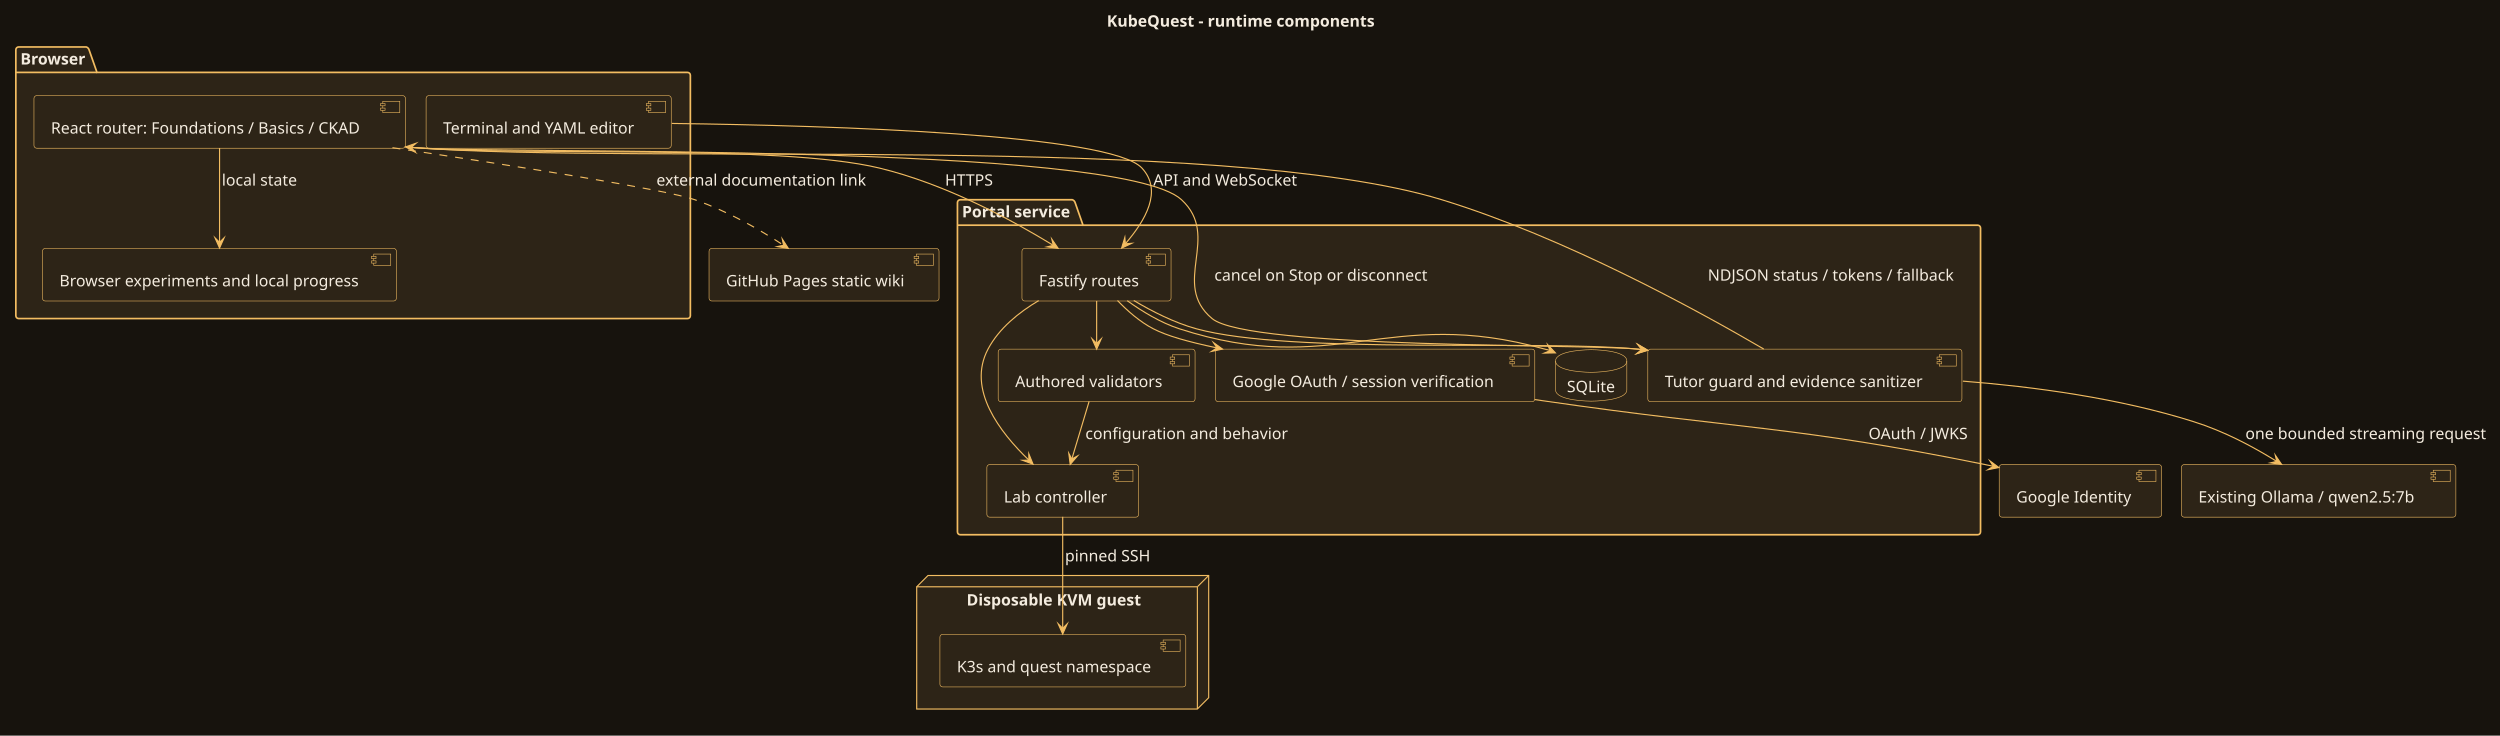
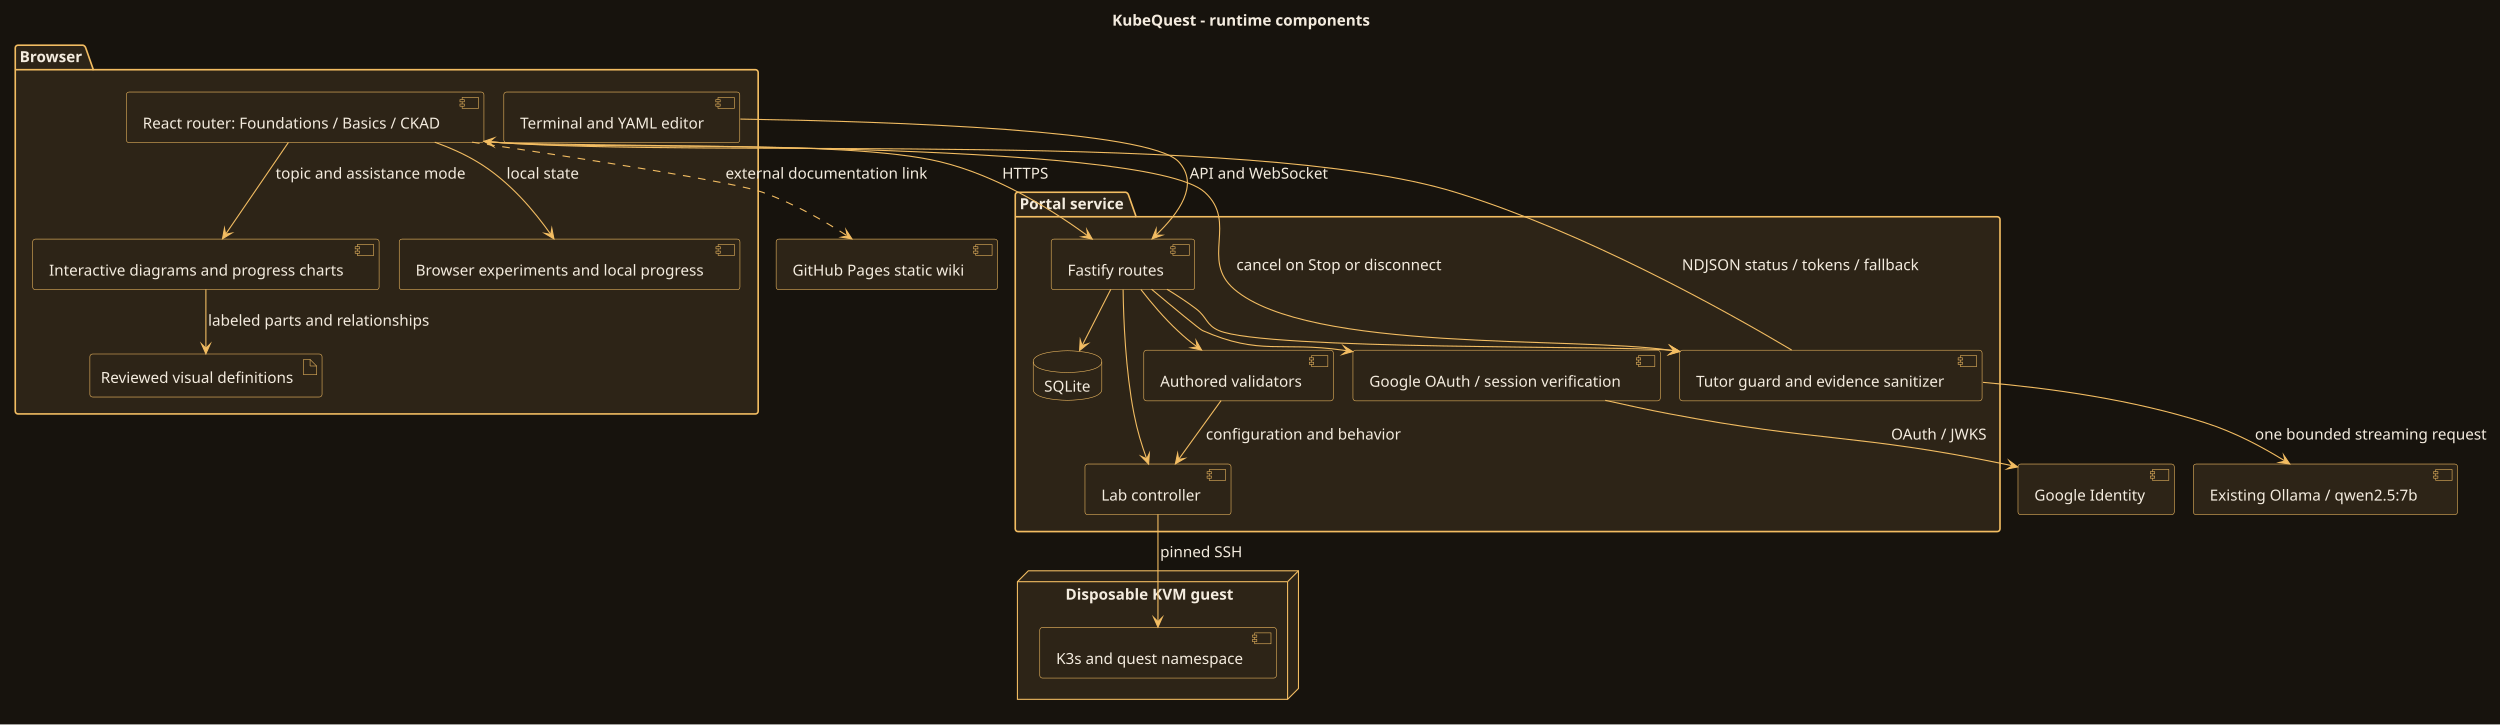
- <svg xmlns="http://www.w3.org/2000/svg" version="1.1" data-diagram-type="DESCRIPTION" style="width:2209px;height:650px;background:#17130D;" width="2209px" height="650px" viewBox="0 0 2209 650" zoomAndPan="magnify" preserveAspectRatio="none" contentStyleType="text/css">
+ <svg xmlns="http://www.w3.org/2000/svg" version="1.1" data-diagram-type="DESCRIPTION" style="width:2295px;height:665px;background:#17130D;" width="2295px" height="665px" viewBox="0 0 2295 665" zoomAndPan="magnify" preserveAspectRatio="none" contentStyleType="text/css">
  <defs />
  <g font-family="sans-serif" lengthAdjust="spacing">
-     <rect x="0" y="0" width="2209" height="650" fill="#17130D" style="stroke:none;" />
+     <rect x="0" y="0" width="2295" height="665" fill="#17130D" style="stroke:none;" />
    <g class="title" data-source-line="70">
-       <text x="977.957" y="23.535" fill="#F4ECDF" font-size="14" textLength="247.044" font-weight="700">KubeQuest - runtime components</text>
+       <text x="1020.957" y="23.535" fill="#F4ECDF" font-size="14" textLength="247.044" font-weight="700">KubeQuest - runtime components</text>
    </g>
    <g class="cluster" data-qualified-name="Browser" id="ent0001" data-source-line="71">
-       <path d="M16.5,41.488 L76.187,41.488 A3.75,3.75 0 0 1 78.687,43.988 L85.687,63.977 L607.5,63.977 A2.5,2.5 0 0 1 610,66.477 L610,278.988 A2.5,2.5 0 0 1 607.5,281.488 L16.5,281.488 A2.5,2.5 0 0 1 14,278.988 L14,43.988 A2.5,2.5 0 0 1 16.5,41.488" style="stroke:#F3BD62;stroke-width:1.5;" fill="#2D2417" />
+       <path d="M16.5,41.488 L76.187,41.488 A3.75,3.75 0 0 1 78.687,43.988 L85.687,63.977 L693.5,63.977 A2.5,2.5 0 0 1 696,66.477 L696,377.488 A2.5,2.5 0 0 1 693.5,379.988 L16.5,379.988 A2.5,2.5 0 0 1 14,377.488 L14,43.988 A2.5,2.5 0 0 1 16.5,41.488" style="stroke:#F3BD62;stroke-width:1.5;" fill="#2D2417" />
      <line x1="14" y1="63.977" x2="85.687" y2="63.977" style="stroke:#F3BD62;stroke-width:1.5;" />
      <text x="18" y="57.023" fill="#F4ECDF" font-size="14" textLength="58.687" font-weight="700">Browser</text>
    </g>
-     <g class="cluster" data-qualified-name="Portal service" id="ent0005" data-source-line="76">
-       <path d="M848.5,176.488 L947.459,176.488 A3.75,3.75 0 0 1 949.959,178.988 L956.959,198.977 L1747.5,198.977 A2.5,2.5 0 0 1 1750,201.477 L1750,469.988 A2.5,2.5 0 0 1 1747.5,472.488 L848.5,472.488 A2.5,2.5 0 0 1 846,469.988 L846,178.988 A2.5,2.5 0 0 1 848.5,176.488" style="stroke:#F3BD62;stroke-width:1.5;" fill="#2D2417" />
-       <line x1="846" y1="198.977" x2="956.959" y2="198.977" style="stroke:#F3BD62;stroke-width:1.5;" />
-       <text x="850" y="192.023" fill="#F4ECDF" font-size="14" textLength="97.959" font-weight="700">Portal service</text>
-     </g>
-     <g class="cluster" data-qualified-name="Disposable KVM guest" id="ent0014" data-source-line="86">
-       <polygon points="810,518.488,820,508.488,1068,508.488,1068,616.488,1058,626.488,810,626.488,810,518.488" fill="#2D2417" style="stroke:#F3BD62;stroke-width:1;stroke-linejoin:miter;stroke-miterlimit:10;" />
-       <line x1="1058" y1="518.488" x2="1068" y2="508.488" style="stroke:#F3BD62;stroke-width:1;" />
-       <line x1="810" y1="518.488" x2="1058" y2="518.488" style="stroke:#F3BD62;stroke-width:1;" />
-       <line x1="1058" y1="518.488" x2="1058" y2="626.488" style="stroke:#F3BD62;stroke-width:1;" />
-       <text x="854.076" y="535.023" fill="#F4ECDF" font-size="14" textLength="161.848" font-weight="700">Disposable KVM guest</text>
-     </g>
-     <g class="entity" data-qualified-name="Wiki" id="ent0012" data-source-line="84">
-       <rect x="626.5" y="219.488" width="203.235" height="46.488" fill="#2D2417" style="stroke:#F3BD62;stroke-width:0.5;" rx="2.5" ry="2.5" />
-       <rect x="809.735" y="224.488" width="15" height="10" fill="#2D2417" style="stroke:#F3BD62;stroke-width:0.5;" />
-       <rect x="807.735" y="226.488" width="4" height="2" fill="#2D2417" style="stroke:#F3BD62;stroke-width:0.5;" />
-       <rect x="807.735" y="230.488" width="4" height="2" fill="#2D2417" style="stroke:#F3BD62;stroke-width:0.5;" />
-       <text x="641.5" y="253.023" fill="#F4ECDF" font-size="14" textLength="163.235">GitHub Pages static wiki</text>
-     </g>
-     <g class="entity" data-qualified-name="Google" id="ent0013" data-source-line="85">
-       <rect x="1766.5" y="410.488" width="143.489" height="46.488" fill="#2D2417" style="stroke:#F3BD62;stroke-width:0.5;" rx="2.5" ry="2.5" />
-       <rect x="1889.989" y="415.488" width="15" height="10" fill="#2D2417" style="stroke:#F3BD62;stroke-width:0.5;" />
-       <rect x="1887.989" y="417.488" width="4" height="2" fill="#2D2417" style="stroke:#F3BD62;stroke-width:0.5;" />
-       <rect x="1887.989" y="421.488" width="4" height="2" fill="#2D2417" style="stroke:#F3BD62;stroke-width:0.5;" />
-       <text x="1781.5" y="444.023" fill="#F4ECDF" font-size="14" textLength="103.489">Google Identity</text>
-     </g>
-     <g class="entity" data-qualified-name="Ollama" id="ent0016" data-source-line="89">
-       <rect x="1927.5" y="410.488" width="242.508" height="46.488" fill="#2D2417" style="stroke:#F3BD62;stroke-width:0.5;" rx="2.5" ry="2.5" />
-       <rect x="2150.008" y="415.488" width="15" height="10" fill="#2D2417" style="stroke:#F3BD62;stroke-width:0.5;" />
-       <rect x="2148.008" y="417.488" width="4" height="2" fill="#2D2417" style="stroke:#F3BD62;stroke-width:0.5;" />
-       <rect x="2148.008" y="421.488" width="4" height="2" fill="#2D2417" style="stroke:#F3BD62;stroke-width:0.5;" />
-       <text x="1942.5" y="444.023" fill="#F4ECDF" font-size="14" textLength="202.508">Existing Ollama / qwen2.5:7b</text>
+     <g class="cluster" data-qualified-name="Portal service" id="ent0007" data-source-line="78">
+       <path d="M934.5,176.488 L1033.459,176.488 A3.75,3.75 0 0 1 1035.959,178.988 L1042.959,198.977 L1833.5,198.977 A2.5,2.5 0 0 1 1836,201.477 L1836,485.488 A2.5,2.5 0 0 1 1833.5,487.988 L934.5,487.988 A2.5,2.5 0 0 1 932,485.488 L932,178.988 A2.5,2.5 0 0 1 934.5,176.488" style="stroke:#F3BD62;stroke-width:1.5;" fill="#2D2417" />
+       <line x1="932" y1="198.977" x2="1042.959" y2="198.977" style="stroke:#F3BD62;stroke-width:1.5;" />
+       <text x="936" y="192.023" fill="#F4ECDF" font-size="14" textLength="97.959" font-weight="700">Portal service</text>
+     </g>
+     <g class="cluster" data-qualified-name="Disposable KVM guest" id="ent0016" data-source-line="88">
+       <polygon points="934,533.988,944,523.988,1192,523.988,1192,631.988,1182,641.988,934,641.988,934,533.988" fill="#2D2417" style="stroke:#F3BD62;stroke-width:1;stroke-linejoin:miter;stroke-miterlimit:10;" />
+       <line x1="1182" y1="533.988" x2="1192" y2="523.988" style="stroke:#F3BD62;stroke-width:1;" />
+       <line x1="934" y1="533.988" x2="1182" y2="533.988" style="stroke:#F3BD62;stroke-width:1;" />
+       <line x1="1182" y1="533.988" x2="1182" y2="641.988" style="stroke:#F3BD62;stroke-width:1;" />
+       <text x="978.076" y="550.523" fill="#F4ECDF" font-size="14" textLength="161.848" font-weight="700">Disposable KVM guest</text>
+     </g>
+     <g class="entity" data-qualified-name="Wiki" id="ent0014" data-source-line="86">
+       <rect x="712.5" y="219.488" width="203.235" height="46.488" fill="#2D2417" style="stroke:#F3BD62;stroke-width:0.5;" rx="2.5" ry="2.5" />
+       <rect x="895.735" y="224.488" width="15" height="10" fill="#2D2417" style="stroke:#F3BD62;stroke-width:0.5;" />
+       <rect x="893.735" y="226.488" width="4" height="2" fill="#2D2417" style="stroke:#F3BD62;stroke-width:0.5;" />
+       <rect x="893.735" y="230.488" width="4" height="2" fill="#2D2417" style="stroke:#F3BD62;stroke-width:0.5;" />
+       <text x="727.5" y="253.023" fill="#F4ECDF" font-size="14" textLength="163.235">GitHub Pages static wiki</text>
+     </g>
+     <g class="entity" data-qualified-name="Google" id="ent0015" data-source-line="87">
+       <rect x="1852.5" y="425.988" width="143.489" height="46.488" fill="#2D2417" style="stroke:#F3BD62;stroke-width:0.5;" rx="2.5" ry="2.5" />
+       <rect x="1975.989" y="430.988" width="15" height="10" fill="#2D2417" style="stroke:#F3BD62;stroke-width:0.5;" />
+       <rect x="1973.989" y="432.988" width="4" height="2" fill="#2D2417" style="stroke:#F3BD62;stroke-width:0.5;" />
+       <rect x="1973.989" y="436.988" width="4" height="2" fill="#2D2417" style="stroke:#F3BD62;stroke-width:0.5;" />
+       <text x="1867.5" y="459.523" fill="#F4ECDF" font-size="14" textLength="103.489">Google Identity</text>
+     </g>
+     <g class="entity" data-qualified-name="Ollama" id="ent0018" data-source-line="91">
+       <rect x="2013.5" y="425.988" width="242.508" height="46.488" fill="#2D2417" style="stroke:#F3BD62;stroke-width:0.5;" rx="2.5" ry="2.5" />
+       <rect x="2236.008" y="430.988" width="15" height="10" fill="#2D2417" style="stroke:#F3BD62;stroke-width:0.5;" />
+       <rect x="2234.008" y="432.988" width="4" height="2" fill="#2D2417" style="stroke:#F3BD62;stroke-width:0.5;" />
+       <rect x="2234.008" y="436.988" width="4" height="2" fill="#2D2417" style="stroke:#F3BD62;stroke-width:0.5;" />
+       <text x="2028.5" y="459.523" fill="#F4ECDF" font-size="14" textLength="202.508">Existing Ollama / qwen2.5:7b</text>
    </g>
    <g class="entity" data-qualified-name="Browser.UI" id="ent0002" data-source-line="72">
-       <rect x="30" y="84.488" width="328.244" height="46.488" fill="#2D2417" style="stroke:#F3BD62;stroke-width:0.5;" rx="2.5" ry="2.5" />
-       <rect x="338.244" y="89.488" width="15" height="10" fill="#2D2417" style="stroke:#F3BD62;stroke-width:0.5;" />
-       <rect x="336.244" y="91.488" width="4" height="2" fill="#2D2417" style="stroke:#F3BD62;stroke-width:0.5;" />
-       <rect x="336.244" y="95.488" width="4" height="2" fill="#2D2417" style="stroke:#F3BD62;stroke-width:0.5;" />
-       <text x="45" y="118.023" fill="#F4ECDF" font-size="14" textLength="288.244">React router: Foundations / Basics / CKAD</text>
+       <rect x="116" y="84.488" width="328.244" height="46.488" fill="#2D2417" style="stroke:#F3BD62;stroke-width:0.5;" rx="2.5" ry="2.5" />
+       <rect x="424.244" y="89.488" width="15" height="10" fill="#2D2417" style="stroke:#F3BD62;stroke-width:0.5;" />
+       <rect x="422.244" y="91.488" width="4" height="2" fill="#2D2417" style="stroke:#F3BD62;stroke-width:0.5;" />
+       <rect x="422.244" y="95.488" width="4" height="2" fill="#2D2417" style="stroke:#F3BD62;stroke-width:0.5;" />
+       <text x="131" y="118.023" fill="#F4ECDF" font-size="14" textLength="288.244">React router: Foundations / Basics / CKAD</text>
    </g>
    <g class="entity" data-qualified-name="Browser.Sim" id="ent0003" data-source-line="73">
-       <rect x="37.5" y="219.488" width="312.754" height="46.488" fill="#2D2417" style="stroke:#F3BD62;stroke-width:0.5;" rx="2.5" ry="2.5" />
-       <rect x="330.254" y="224.488" width="15" height="10" fill="#2D2417" style="stroke:#F3BD62;stroke-width:0.5;" />
-       <rect x="328.254" y="226.488" width="4" height="2" fill="#2D2417" style="stroke:#F3BD62;stroke-width:0.5;" />
-       <rect x="328.254" y="230.488" width="4" height="2" fill="#2D2417" style="stroke:#F3BD62;stroke-width:0.5;" />
-       <text x="52.5" y="253.023" fill="#F4ECDF" font-size="14" textLength="272.754">Browser experiments and local progress</text>
-     </g>
-     <g class="entity" data-qualified-name="Browser.Editor" id="ent0004" data-source-line="74">
-       <rect x="376.5" y="84.488" width="216.613" height="46.488" fill="#2D2417" style="stroke:#F3BD62;stroke-width:0.5;" rx="2.5" ry="2.5" />
-       <rect x="573.113" y="89.488" width="15" height="10" fill="#2D2417" style="stroke:#F3BD62;stroke-width:0.5;" />
-       <rect x="571.113" y="91.488" width="4" height="2" fill="#2D2417" style="stroke:#F3BD62;stroke-width:0.5;" />
-       <rect x="571.113" y="95.488" width="4" height="2" fill="#2D2417" style="stroke:#F3BD62;stroke-width:0.5;" />
-       <text x="391.5" y="118.023" fill="#F4ECDF" font-size="14" textLength="176.613">Terminal and YAML editor</text>
-     </g>
-     <g class="entity" data-qualified-name="Portal service.API" id="ent0006" data-source-line="77">
-       <rect x="903" y="219.488" width="131.738" height="46.488" fill="#2D2417" style="stroke:#F3BD62;stroke-width:0.5;" rx="2.5" ry="2.5" />
-       <rect x="1014.738" y="224.488" width="15" height="10" fill="#2D2417" style="stroke:#F3BD62;stroke-width:0.5;" />
-       <rect x="1012.738" y="226.488" width="4" height="2" fill="#2D2417" style="stroke:#F3BD62;stroke-width:0.5;" />
-       <rect x="1012.738" y="230.488" width="4" height="2" fill="#2D2417" style="stroke:#F3BD62;stroke-width:0.5;" />
-       <text x="918" y="253.023" fill="#F4ECDF" font-size="14" textLength="91.738">Fastify routes</text>
-     </g>
-     <g class="entity" data-qualified-name="Portal service.Auth" id="ent0007" data-source-line="78">
-       <rect x="1074" y="308.488" width="282.136" height="46.488" fill="#2D2417" style="stroke:#F3BD62;stroke-width:0.5;" rx="2.5" ry="2.5" />
-       <rect x="1336.136" y="313.488" width="15" height="10" fill="#2D2417" style="stroke:#F3BD62;stroke-width:0.5;" />
-       <rect x="1334.136" y="315.488" width="4" height="2" fill="#2D2417" style="stroke:#F3BD62;stroke-width:0.5;" />
-       <rect x="1334.136" y="319.488" width="4" height="2" fill="#2D2417" style="stroke:#F3BD62;stroke-width:0.5;" />
-       <text x="1089" y="342.023" fill="#F4ECDF" font-size="14" textLength="242.136">Google OAuth / session verification</text>
-     </g>
-     <g class="entity" data-qualified-name="Portal service.Lab" id="ent0008" data-source-line="79">
-       <rect x="872" y="410.488" width="134.083" height="46.488" fill="#2D2417" style="stroke:#F3BD62;stroke-width:0.5;" rx="2.5" ry="2.5" />
-       <rect x="986.083" y="415.488" width="15" height="10" fill="#2D2417" style="stroke:#F3BD62;stroke-width:0.5;" />
-       <rect x="984.083" y="417.488" width="4" height="2" fill="#2D2417" style="stroke:#F3BD62;stroke-width:0.5;" />
-       <rect x="984.083" y="421.488" width="4" height="2" fill="#2D2417" style="stroke:#F3BD62;stroke-width:0.5;" />
-       <text x="887" y="444.023" fill="#F4ECDF" font-size="14" textLength="94.083">Lab controller</text>
-     </g>
-     <g class="entity" data-qualified-name="Portal service.Grade" id="ent0009" data-source-line="80">
-       <rect x="882" y="308.488" width="173.957" height="46.488" fill="#2D2417" style="stroke:#F3BD62;stroke-width:0.5;" rx="2.5" ry="2.5" />
-       <rect x="1035.957" y="313.488" width="15" height="10" fill="#2D2417" style="stroke:#F3BD62;stroke-width:0.5;" />
-       <rect x="1033.957" y="315.488" width="4" height="2" fill="#2D2417" style="stroke:#F3BD62;stroke-width:0.5;" />
-       <rect x="1033.957" y="319.488" width="4" height="2" fill="#2D2417" style="stroke:#F3BD62;stroke-width:0.5;" />
-       <text x="897" y="342.023" fill="#F4ECDF" font-size="14" textLength="133.957">Authored validators</text>
-     </g>
-     <g class="entity" data-qualified-name="Portal service.Tutor" id="ent0010" data-source-line="81">
-       <rect x="1456" y="308.488" width="277.549" height="46.488" fill="#2D2417" style="stroke:#F3BD62;stroke-width:0.5;" rx="2.5" ry="2.5" />
-       <rect x="1713.549" y="313.488" width="15" height="10" fill="#2D2417" style="stroke:#F3BD62;stroke-width:0.5;" />
-       <rect x="1711.549" y="315.488" width="4" height="2" fill="#2D2417" style="stroke:#F3BD62;stroke-width:0.5;" />
-       <rect x="1711.549" y="319.488" width="4" height="2" fill="#2D2417" style="stroke:#F3BD62;stroke-width:0.5;" />
-       <text x="1471" y="342.023" fill="#F4ECDF" font-size="14" textLength="237.549">Tutor guard and evidence sanitizer</text>
-     </g>
-     <g class="entity" data-qualified-name="Portal service.DB" id="ent0011" data-source-line="82">
-       <path d="M1374.5,318.988 C1374.5,308.988 1405.982,308.988 1405.982,308.988 C1405.982,308.988 1437.464,308.988 1437.464,318.988 L1437.464,344.477 C1437.464,354.477 1405.982,354.477 1405.982,354.477 C1405.982,354.477 1374.5,354.477 1374.5,344.477 L1374.5,318.988" style="stroke:#F3BD62;stroke-width:0.5;" fill="#2D2417" />
-       <path d="M1374.5,318.988 C1374.5,328.988 1405.982,328.988 1405.982,328.988 C1405.982,328.988 1437.464,328.988 1437.464,318.988" style="stroke:#F3BD62;stroke-width:0.5;" fill="none" />
-       <text x="1384.5" y="346.523" fill="#F4ECDF" font-size="14" textLength="42.964">SQLite</text>
-     </g>
-     <g class="entity" data-qualified-name="Disposable KVM guest.K3s" id="ent0015" data-source-line="87">
-       <rect x="830.5" y="560.488" width="217.263" height="46.488" fill="#2D2417" style="stroke:#F3BD62;stroke-width:0.5;" rx="2.5" ry="2.5" />
-       <rect x="1027.763" y="565.488" width="15" height="10" fill="#2D2417" style="stroke:#F3BD62;stroke-width:0.5;" />
-       <rect x="1025.763" y="567.488" width="4" height="2" fill="#2D2417" style="stroke:#F3BD62;stroke-width:0.5;" />
-       <rect x="1025.763" y="571.488" width="4" height="2" fill="#2D2417" style="stroke:#F3BD62;stroke-width:0.5;" />
-       <text x="845.5" y="594.023" fill="#F4ECDF" font-size="14" textLength="177.263">K3s and quest namespace</text>
-     </g>
-     <g class="link" data-entity-1="ent0002" data-entity-2="ent0006" id="lnk17" data-link-type="dependency">
-       <polygon points="934.968,219.408,929.379,211.299,930.703,216.799,925.204,218.123,934.968,219.408" fill="#F3BD62" style="stroke:#F3BD62;stroke-width:1;stroke-linejoin:miter;stroke-miterlimit:10;" />
-       <path d="M358.332,129.719 C361.243,129.987 364.134,130.244 367,130.488 C457.868,138.247 688.353,127.067 777,148.488 C835.863,162.712 893.589,194.093 930.703,216.799" style="stroke:#F3BD62;stroke-width:1;" fill="none" />
-       <text x="835" y="164.023" fill="#F4ECDF" font-size="14" textLength="43.271">HTTPS</text>
-     </g>
-     <g class="link" data-entity-1="ent0002" data-entity-2="ent0003" id="lnk18" data-link-type="dependency">
-       <polygon points="194,219.154,198,210.154,194,214.154,190,210.154,194,219.154" fill="#F3BD62" style="stroke:#F3BD62;stroke-width:1;stroke-linejoin:miter;stroke-miterlimit:10;" />
-       <path d="M194,130.749 C194,155.301 194,189.574 194,214.154" style="stroke:#F3BD62;stroke-width:1;" fill="none" />
-       <text x="196" y="164.023" fill="#F4ECDF" font-size="14" textLength="69.166">local state</text>
-     </g>
-     <g class="link" data-entity-1="ent0002" data-entity-2="ent0012" id="lnk19" data-link-type="dependency">
-       <polygon points="696.563,219.46,691.214,211.19,692.377,216.726,686.84,217.888,696.563,219.46" fill="#F3BD62" style="stroke:#F3BD62;stroke-width:1;stroke-linejoin:miter;stroke-miterlimit:10;" />
-       <path d="M346.758,130.518 C456.227,146.765 588.642,167.536 614,176.488 C643.647,186.954 670.272,202.291 692.377,216.726" style="stroke:#F3BD62;stroke-width:1;stroke-dasharray:7,7;" fill="none" />
-       <text x="580" y="164.023" fill="#F4ECDF" font-size="14" textLength="191.81">external documentation link</text>
-     </g>
-     <g class="link" data-entity-1="ent0004" data-entity-2="ent0006" id="lnk20" data-link-type="dependency">
-       <polygon points="991.073,219.209,999.977,215,994.336,215.421,993.915,209.779,991.073,219.209" fill="#F3BD62" style="stroke:#F3BD62;stroke-width:1;stroke-linejoin:miter;stroke-miterlimit:10;" />
-       <path d="M593.607,109.071 C738.852,111.002 981.405,118.707 1009,148.488 C1027.635,168.6 1011.968,194.947 994.336,215.421" style="stroke:#F3BD62;stroke-width:1;" fill="none" />
-       <text x="1019" y="164.023" fill="#F4ECDF" font-size="14" textLength="128.639">API and WebSocket</text>
-     </g>
-     <g class="link" data-entity-1="ent0006" data-entity-2="ent0007" id="lnk21" data-link-type="dependency">
-       <polygon points="1080.193,308.454,1072.22,302.671,1075.302,307.415,1070.558,310.496,1080.193,308.454" fill="#F3BD62" style="stroke:#F3BD62;stroke-width:1;stroke-linejoin:miter;stroke-miterlimit:10;" />
-       <path d="M987.416,265.546 C996.1,274.588 1007.152,284.352 1019,290.488 C1031.065,296.737 1049.176,301.865 1075.302,307.415" style="stroke:#F3BD62;stroke-width:1;" fill="none" />
-     </g>
-     <g class="link" data-entity-1="ent0007" data-entity-2="ent0013" id="lnk22" data-link-type="dependency">
-       <polygon points="1766.183,413.11,1758.289,407.219,1761.306,412.004,1756.521,415.022,1766.183,413.11" fill="#F3BD62" style="stroke:#F3BD62;stroke-width:1;stroke-linejoin:miter;stroke-miterlimit:10;" />
-       <path d="M1356.06,353.046 C1359.406,353.532 1362.723,354.013 1366,354.488 C1538.428,379.492 1583.233,375.917 1754,410.488 C1757.989,411.296 1757.195,411.073 1761.306,412.004" style="stroke:#F3BD62;stroke-width:1;" fill="none" />
-       <text x="1651" y="388.023" fill="#F4ECDF" font-size="14" textLength="92.36">OAuth / JWKS</text>
-     </g>
-     <g class="link" data-entity-1="ent0006" data-entity-2="ent0008" id="lnk23" data-link-type="dependency">
-       <polygon points="912.761,410.097,909.058,400.971,909.161,406.627,903.505,406.73,912.761,410.097" fill="#F3BD62" style="stroke:#F3BD62;stroke-width:1;stroke-linejoin:miter;stroke-miterlimit:10;" />
-       <path d="M917.781,265.615 C900.324,275.939 882.764,290.086 873,308.488 C854.14,344.034 883.41,381.801 909.161,406.627" style="stroke:#F3BD62;stroke-width:1;" fill="none" />
-     </g>
-     <g class="link" data-entity-1="ent0006" data-entity-2="ent0011" id="lnk24" data-link-type="dependency">
-       <polygon points="1374.334,311.8,1367.591,304.62,1369.725,309.859,1364.487,311.993,1374.334,311.8" fill="#F3BD62" style="stroke:#F3BD62;stroke-width:1;stroke-linejoin:miter;stroke-miterlimit:10;" />
-       <path d="M996.037,265.686 C1009.107,275.109 1025.513,285.137 1042,290.488 C1178.755,334.876 1226.588,269.573 1365,308.488 C1368.111,309.363 1366.642,308.561 1369.725,309.859" style="stroke:#F3BD62;stroke-width:1;" fill="none" />
-     </g>
-     <g class="link" data-entity-1="ent0008" data-entity-2="ent0015" id="lnk25" data-link-type="dependency">
-       <polygon points="939,560.18,943,551.18,939,555.18,935,551.18,939,560.18" fill="#F3BD62" style="stroke:#F3BD62;stroke-width:1;stroke-linejoin:miter;stroke-miterlimit:10;" />
-       <path d="M939,456.645 C939,484.546 939,527.207 939,555.18" style="stroke:#F3BD62;stroke-width:1;" fill="none" />
-       <text x="941" y="496.023" fill="#F4ECDF" font-size="14" textLength="76.645">pinned SSH</text>
-     </g>
-     <g class="link" data-entity-1="ent0009" data-entity-2="ent0008" id="lnk26" data-link-type="dependency">
-       <polygon points="945.639,410.357,952.057,402.886,947.076,405.568,944.394,400.587,945.639,410.357" fill="#F3BD62" style="stroke:#F3BD62;stroke-width:1;stroke-linejoin:miter;stroke-miterlimit:10;" />
-       <path d="M962.342,354.682 C957.371,371.253 952.043,389.011 947.076,405.568" style="stroke:#F3BD62;stroke-width:1;" fill="none" />
-       <text x="959" y="388.023" fill="#F4ECDF" font-size="14" textLength="183.846">configuration and behavior</text>
-     </g>
-     <g class="link" data-entity-1="ent0006" data-entity-2="ent0009" id="lnk27" data-link-type="dependency">
-       <polygon points="969,308.461,973,299.461,969,303.461,965,299.461,969,308.461" fill="#F3BD62" style="stroke:#F3BD62;stroke-width:1;stroke-linejoin:miter;stroke-miterlimit:10;" />
-       <path d="M969,265.893 C969,278.983 969,290.436 969,303.461" style="stroke:#F3BD62;stroke-width:1;" fill="none" />
-     </g>
-     <g class="link" data-entity-1="ent0006" data-entity-2="ent0010" id="lnk28" data-link-type="dependency">
-       <polygon points="1455.611,309.366,1447.085,304.436,1450.639,308.837,1446.238,312.391,1455.611,309.366" fill="#F3BD62" style="stroke:#F3BD62;stroke-width:1;stroke-linejoin:miter;stroke-miterlimit:10;" />
-       <path d="M1001.788,265.504 C1017.743,275.012 1037.627,285.162 1057,290.488 C1140.654,313.49 1360.648,300.099 1447,308.488 C1449.844,308.765 1447.745,308.528 1450.639,308.837" style="stroke:#F3BD62;stroke-width:1;" fill="none" />
-     </g>
-     <g class="link" data-entity-1="ent0010" data-entity-2="ent0016" id="lnk29" data-link-type="dependency">
-       <polygon points="2015.991,410.32,2010.445,402.182,2011.74,407.688,2006.234,408.984,2015.991,410.32" fill="#F3BD62" style="stroke:#F3BD62;stroke-width:1;stroke-linejoin:miter;stroke-miterlimit:10;" />
-       <path d="M1734.366,336.763 C1797.679,341.728 1872.826,351.911 1938,372.488 C1965.783,381.26 1990.407,394.48 2011.74,407.688" style="stroke:#F3BD62;stroke-width:1;" fill="none" />
-       <text x="1984" y="388.023" fill="#F4ECDF" font-size="14" textLength="217.957">one bounded streaming request</text>
-     </g>
-     <g class="link" data-entity-1="ent0010" data-entity-2="ent0002" id="lnk30" data-link-type="dependency">
-       <polygon points="358.326,129.794,366.959,134.533,363.308,130.212,367.629,126.561,358.326,129.794" fill="#F3BD62" style="stroke:#F3BD62;stroke-width:1;stroke-linejoin:miter;stroke-miterlimit:10;" />
-       <path d="M1558.44,308.422 C1500.356,274.426 1382.45,209.703 1274,176.488 C1081.033,117.388 568.235,145.766 367,130.488 C364.132,130.271 366.221,130.457 363.308,130.212" style="stroke:#F3BD62;stroke-width:1;" fill="none" />
-       <text x="1509" y="248.023" fill="#F4ECDF" font-size="14" textLength="230.453">NDJSON status / tokens / fallback</text>
-     </g>
-     <g class="link" data-entity-1="ent0002" data-entity-2="ent0010" id="lnk31" data-link-type="dependency">
-       <polygon points="1455.995,309.512,1447.522,304.49,1451.029,308.929,1446.59,312.436,1455.995,309.512" fill="#F3BD62" style="stroke:#F3BD62;stroke-width:1;stroke-linejoin:miter;stroke-miterlimit:10;" />
-       <path d="M358.329,129.755 C361.241,130.012 364.133,130.257 367,130.488 C442.151,136.562 988.638,125.307 1044,176.488 C1079.382,209.198 1034.004,250.617 1071,281.488 C1103.16,308.324 1405.366,303.906 1447,308.488 C1449.969,308.815 1448.005,308.574 1451.029,308.929" style="stroke:#F3BD62;stroke-width:1;" fill="none" />
-       <text x="1073" y="248.023" fill="#F4ECDF" font-size="14" textLength="195.48">cancel on Stop or disconnect</text>
+       <rect x="366.5" y="219.488" width="312.754" height="46.488" fill="#2D2417" style="stroke:#F3BD62;stroke-width:0.5;" rx="2.5" ry="2.5" />
+       <rect x="659.254" y="224.488" width="15" height="10" fill="#2D2417" style="stroke:#F3BD62;stroke-width:0.5;" />
+       <rect x="657.254" y="226.488" width="4" height="2" fill="#2D2417" style="stroke:#F3BD62;stroke-width:0.5;" />
+       <rect x="657.254" y="230.488" width="4" height="2" fill="#2D2417" style="stroke:#F3BD62;stroke-width:0.5;" />
+       <text x="381.5" y="253.023" fill="#F4ECDF" font-size="14" textLength="272.754">Browser experiments and local progress</text>
+     </g>
+     <g class="entity" data-qualified-name="Browser.Visuals" id="ent0004" data-source-line="74">
+       <rect x="30" y="219.488" width="318.018" height="46.488" fill="#2D2417" style="stroke:#F3BD62;stroke-width:0.5;" rx="2.5" ry="2.5" />
+       <rect x="328.018" y="224.488" width="15" height="10" fill="#2D2417" style="stroke:#F3BD62;stroke-width:0.5;" />
+       <rect x="326.018" y="226.488" width="4" height="2" fill="#2D2417" style="stroke:#F3BD62;stroke-width:0.5;" />
+       <rect x="326.018" y="230.488" width="4" height="2" fill="#2D2417" style="stroke:#F3BD62;stroke-width:0.5;" />
+       <text x="45" y="253.023" fill="#F4ECDF" font-size="14" textLength="278.018">Interactive diagrams and progress charts</text>
+     </g>
+     <g class="entity" data-qualified-name="Browser.VisualContent" id="ent0005" data-source-line="75">
+       <rect x="82.5" y="324.988" width="213.148" height="39.488" fill="#2D2417" style="stroke:#F3BD62;stroke-width:0.5;" rx="2.5" ry="2.5" />
+       <polygon points="278.648,329.988,278.648,343.988,290.648,343.988,290.648,335.988,284.648,329.988,278.648,329.988" fill="#2D2417" style="stroke:#F3BD62;stroke-width:0.5;stroke-linejoin:miter;stroke-miterlimit:10;" />
+       <line x1="284.648" y1="329.988" x2="284.648" y2="335.988" style="stroke:#F3BD62;stroke-width:0.5;" />
+       <line x1="290.648" y1="335.988" x2="284.648" y2="335.988" style="stroke:#F3BD62;stroke-width:0.5;" />
+       <text x="92.5" y="351.523" fill="#F4ECDF" font-size="14" textLength="183.148">Reviewed visual definitions</text>
+     </g>
+     <g class="entity" data-qualified-name="Browser.Editor" id="ent0006" data-source-line="76">
+       <rect x="462.5" y="84.488" width="216.613" height="46.488" fill="#2D2417" style="stroke:#F3BD62;stroke-width:0.5;" rx="2.5" ry="2.5" />
+       <rect x="659.113" y="89.488" width="15" height="10" fill="#2D2417" style="stroke:#F3BD62;stroke-width:0.5;" />
+       <rect x="657.113" y="91.488" width="4" height="2" fill="#2D2417" style="stroke:#F3BD62;stroke-width:0.5;" />
+       <rect x="657.113" y="95.488" width="4" height="2" fill="#2D2417" style="stroke:#F3BD62;stroke-width:0.5;" />
+       <text x="477.5" y="118.023" fill="#F4ECDF" font-size="14" textLength="176.613">Terminal and YAML editor</text>
+     </g>
+     <g class="entity" data-qualified-name="Portal service.API" id="ent0008" data-source-line="79">
+       <rect x="965" y="219.488" width="131.738" height="46.488" fill="#2D2417" style="stroke:#F3BD62;stroke-width:0.5;" rx="2.5" ry="2.5" />
+       <rect x="1076.738" y="224.488" width="15" height="10" fill="#2D2417" style="stroke:#F3BD62;stroke-width:0.5;" />
+       <rect x="1074.738" y="226.488" width="4" height="2" fill="#2D2417" style="stroke:#F3BD62;stroke-width:0.5;" />
+       <rect x="1074.738" y="230.488" width="4" height="2" fill="#2D2417" style="stroke:#F3BD62;stroke-width:0.5;" />
+       <text x="980" y="253.023" fill="#F4ECDF" font-size="14" textLength="91.738">Fastify routes</text>
+     </g>
+     <g class="entity" data-qualified-name="Portal service.Auth" id="ent0009" data-source-line="80">
+       <rect x="1242" y="321.488" width="282.136" height="46.488" fill="#2D2417" style="stroke:#F3BD62;stroke-width:0.5;" rx="2.5" ry="2.5" />
+       <rect x="1504.136" y="326.488" width="15" height="10" fill="#2D2417" style="stroke:#F3BD62;stroke-width:0.5;" />
+       <rect x="1502.136" y="328.488" width="4" height="2" fill="#2D2417" style="stroke:#F3BD62;stroke-width:0.5;" />
+       <rect x="1502.136" y="332.488" width="4" height="2" fill="#2D2417" style="stroke:#F3BD62;stroke-width:0.5;" />
+       <text x="1257" y="355.023" fill="#F4ECDF" font-size="14" textLength="242.136">Google OAuth / session verification</text>
+     </g>
+     <g class="entity" data-qualified-name="Portal service.Lab" id="ent0010" data-source-line="81">
+       <rect x="996" y="425.988" width="134.083" height="46.488" fill="#2D2417" style="stroke:#F3BD62;stroke-width:0.5;" rx="2.5" ry="2.5" />
+       <rect x="1110.083" y="430.988" width="15" height="10" fill="#2D2417" style="stroke:#F3BD62;stroke-width:0.5;" />
+       <rect x="1108.083" y="432.988" width="4" height="2" fill="#2D2417" style="stroke:#F3BD62;stroke-width:0.5;" />
+       <rect x="1108.083" y="436.988" width="4" height="2" fill="#2D2417" style="stroke:#F3BD62;stroke-width:0.5;" />
+       <text x="1011" y="459.523" fill="#F4ECDF" font-size="14" textLength="94.083">Lab controller</text>
+     </g>
+     <g class="entity" data-qualified-name="Portal service.Grade" id="ent0011" data-source-line="82">
+       <rect x="1050" y="321.488" width="173.957" height="46.488" fill="#2D2417" style="stroke:#F3BD62;stroke-width:0.5;" rx="2.5" ry="2.5" />
+       <rect x="1203.957" y="326.488" width="15" height="10" fill="#2D2417" style="stroke:#F3BD62;stroke-width:0.5;" />
+       <rect x="1201.957" y="328.488" width="4" height="2" fill="#2D2417" style="stroke:#F3BD62;stroke-width:0.5;" />
+       <rect x="1201.957" y="332.488" width="4" height="2" fill="#2D2417" style="stroke:#F3BD62;stroke-width:0.5;" />
+       <text x="1065" y="355.023" fill="#F4ECDF" font-size="14" textLength="133.957">Authored validators</text>
+     </g>
+     <g class="entity" data-qualified-name="Portal service.Tutor" id="ent0012" data-source-line="83">
+       <rect x="1542" y="321.488" width="277.549" height="46.488" fill="#2D2417" style="stroke:#F3BD62;stroke-width:0.5;" rx="2.5" ry="2.5" />
+       <rect x="1799.549" y="326.488" width="15" height="10" fill="#2D2417" style="stroke:#F3BD62;stroke-width:0.5;" />
+       <rect x="1797.549" y="328.488" width="4" height="2" fill="#2D2417" style="stroke:#F3BD62;stroke-width:0.5;" />
+       <rect x="1797.549" y="332.488" width="4" height="2" fill="#2D2417" style="stroke:#F3BD62;stroke-width:0.5;" />
+       <text x="1557" y="355.023" fill="#F4ECDF" font-size="14" textLength="237.549">Tutor guard and evidence sanitizer</text>
+     </g>
+     <g class="entity" data-qualified-name="Portal service.DB" id="ent0013" data-source-line="84">
+       <path d="M948.5,331.988 C948.5,321.988 979.982,321.988 979.982,321.988 C979.982,321.988 1011.464,321.988 1011.464,331.988 L1011.464,357.477 C1011.464,367.477 979.982,367.477 979.982,367.477 C979.982,367.477 948.5,367.477 948.5,357.477 L948.5,331.988" style="stroke:#F3BD62;stroke-width:0.5;" fill="#2D2417" />
+       <path d="M948.5,331.988 C948.5,341.988 979.982,341.988 979.982,341.988 C979.982,341.988 1011.464,341.988 1011.464,331.988" style="stroke:#F3BD62;stroke-width:0.5;" fill="none" />
+       <text x="958.5" y="359.523" fill="#F4ECDF" font-size="14" textLength="42.964">SQLite</text>
+     </g>
+     <g class="entity" data-qualified-name="Disposable KVM guest.K3s" id="ent0017" data-source-line="89">
+       <rect x="954.5" y="575.988" width="217.263" height="46.488" fill="#2D2417" style="stroke:#F3BD62;stroke-width:0.5;" rx="2.5" ry="2.5" />
+       <rect x="1151.763" y="580.988" width="15" height="10" fill="#2D2417" style="stroke:#F3BD62;stroke-width:0.5;" />
+       <rect x="1149.763" y="582.988" width="4" height="2" fill="#2D2417" style="stroke:#F3BD62;stroke-width:0.5;" />
+       <rect x="1149.763" y="586.988" width="4" height="2" fill="#2D2417" style="stroke:#F3BD62;stroke-width:0.5;" />
+       <text x="969.5" y="609.523" fill="#F4ECDF" font-size="14" textLength="177.263">K3s and quest namespace</text>
+     </g>
+     <g class="link" data-entity-1="ent0002" data-entity-2="ent0008" id="lnk19" data-link-type="dependency">
+       <polygon points="1002.676,219.487,997.749,210.958,998.632,216.546,993.044,217.428,1002.676,219.487" fill="#F3BD62" style="stroke:#F3BD62;stroke-width:1;stroke-linejoin:miter;stroke-miterlimit:10;" />
+       <path d="M444.332,129.719 C447.243,129.987 450.134,130.244 453,130.488 C543.868,138.247 774.353,127.067 863,148.488 C916.468,161.409 966.759,193.367 998.632,216.546" style="stroke:#F3BD62;stroke-width:1;" fill="none" />
+       <text x="920" y="164.023" fill="#F4ECDF" font-size="14" textLength="43.271">HTTPS</text>
+     </g>
+     <g class="link" data-entity-1="ent0002" data-entity-2="ent0003" id="lnk20" data-link-type="dependency">
+       <polygon points="508.492,219.241,506.565,209.583,505.607,215.158,500.032,214.2,508.492,219.241" fill="#F3BD62" style="stroke:#F3BD62;stroke-width:1;stroke-linejoin:miter;stroke-miterlimit:10;" />
+       <path d="M399.1,130.544 C412.702,135.392 425.98,141.297 438,148.488 C467.846,166.344 490.521,193.811 505.607,215.158" style="stroke:#F3BD62;stroke-width:1;" fill="none" />
+       <text x="465" y="164.023" fill="#F4ECDF" font-size="14" textLength="69.166">local state</text>
+     </g>
+     <g class="link" data-entity-1="ent0002" data-entity-2="ent0004" id="lnk21" data-link-type="dependency">
+       <polygon points="204.281,219.154,212.664,213.985,207.104,215.028,206.062,209.468,204.281,219.154" fill="#F3BD62" style="stroke:#F3BD62;stroke-width:1;stroke-linejoin:miter;stroke-miterlimit:10;" />
+       <path d="M264.769,130.749 C247.971,155.301 223.922,190.448 207.104,215.028" style="stroke:#F3BD62;stroke-width:1;" fill="none" />
+       <text x="253" y="164.023" fill="#F4ECDF" font-size="14" textLength="180.482">topic and assistance mode</text>
+     </g>
+     <g class="link" data-entity-1="ent0004" data-entity-2="ent0005" id="lnk22" data-link-type="dependency">
+       <polygon points="189,324.716,193,315.716,189,319.716,185,315.716,189,324.716" fill="#F3BD62" style="stroke:#F3BD62;stroke-width:1;stroke-linejoin:miter;stroke-miterlimit:10;" />
+       <path d="M189,265.682 C189,283.404 189,302.961 189,319.716" style="stroke:#F3BD62;stroke-width:1;" fill="none" />
+       <text x="191" y="299.023" fill="#F4ECDF" font-size="14" textLength="209.911">labeled parts and relationships</text>
+     </g>
+     <g class="link" data-entity-1="ent0002" data-entity-2="ent0014" id="lnk23" data-link-type="dependency">
+       <polygon points="782.038,219.267,776.664,211.013,777.843,216.546,772.31,217.724,782.038,219.267" fill="#F3BD62" style="stroke:#F3BD62;stroke-width:1;stroke-linejoin:miter;stroke-miterlimit:10;" />
+       <path d="M433.355,130.512 C542.731,146.697 674.743,167.391 700,176.488 C729.366,187.065 755.755,202.216 777.843,216.546" style="stroke:#F3BD62;stroke-width:1;stroke-dasharray:7,7;" fill="none" />
+       <text x="666" y="164.023" fill="#F4ECDF" font-size="14" textLength="191.81">external documentation link</text>
+     </g>
+     <g class="link" data-entity-1="ent0006" data-entity-2="ent0008" id="lnk24" data-link-type="dependency">
+       <polygon points="1057.601,219.268,1066.863,215.922,1061.208,215.806,1061.323,210.15,1057.601,219.268" fill="#F3BD62" style="stroke:#F3BD62;stroke-width:1;stroke-linejoin:miter;stroke-miterlimit:10;" />
+       <path d="M679.617,109.31 C821.55,111.535 1055.284,119.599 1082,148.488 C1101.379,169.443 1082.202,195.654 1061.208,215.806" style="stroke:#F3BD62;stroke-width:1;" fill="none" />
+       <text x="1092" y="164.023" fill="#F4ECDF" font-size="14" textLength="128.639">API and WebSocket</text>
+     </g>
+     <g class="link" data-entity-1="ent0008" data-entity-2="ent0009" id="lnk25" data-link-type="dependency">
+       <polygon points="1241.682,322.734,1233.343,317.494,1236.733,322.022,1232.205,325.412,1241.682,322.734" fill="#F3BD62" style="stroke:#F3BD62;stroke-width:1;stroke-linejoin:miter;stroke-miterlimit:10;" />
+       <path d="M1057.132,265.529 C1076.931,282.137 1101.202,302.261 1104,303.488 C1157.015,326.738 1175.695,313.288 1233,321.488 C1235.866,321.898 1233.814,321.602 1236.733,322.022" style="stroke:#F3BD62;stroke-width:1;" fill="none" />
+     </g>
+     <g class="link" data-entity-1="ent0009" data-entity-2="ent0015" id="lnk26" data-link-type="dependency">
+       <polygon points="1852.178,428.635,1844.294,422.733,1847.303,427.523,1842.513,430.532,1852.178,428.635" fill="#F3BD62" style="stroke:#F3BD62;stroke-width:1;stroke-linejoin:miter;stroke-miterlimit:10;" />
+       <path d="M1473.586,367.511 C1493.123,371.927 1513.703,376.329 1533,379.988 C1668.552,405.692 1704.85,398.248 1840,425.988 C1843.987,426.807 1843.193,426.584 1847.303,427.523" style="stroke:#F3BD62;stroke-width:1;" fill="none" />
+       <text x="1736" y="403.523" fill="#F4ECDF" font-size="14" textLength="92.36">OAuth / JWKS</text>
+     </g>
+     <g class="link" data-entity-1="ent0008" data-entity-2="ent0010" id="lnk27" data-link-type="dependency">
+       <polygon points="1054.396,425.985,1055.09,416.161,1052.692,421.284,1047.569,418.886,1054.396,425.985" fill="#F3BD62" style="stroke:#F3BD62;stroke-width:1;stroke-linejoin:miter;stroke-miterlimit:10;" />
+       <path d="M1031.004,265.93 C1031.384,293.159 1033.252,340.344 1041,379.988 C1044.07,395.697 1047.929,408.141 1052.692,421.284" style="stroke:#F3BD62;stroke-width:1;" fill="none" />
+     </g>
+     <g class="link" data-entity-1="ent0008" data-entity-2="ent0013" id="lnk28" data-link-type="dependency">
+       <polygon points="991.111,321.701,998.764,315.501,993.383,317.247,991.637,311.866,991.111,321.701" fill="#F3BD62" style="stroke:#F3BD62;stroke-width:1;stroke-linejoin:miter;stroke-miterlimit:10;" />
+       <path d="M1019.681,265.682 C1011.171,282.368 1001.843,300.66 993.383,317.247" style="stroke:#F3BD62;stroke-width:1;" fill="none" />
+     </g>
+     <g class="link" data-entity-1="ent0010" data-entity-2="ent0017" id="lnk29" data-link-type="dependency">
+       <polygon points="1063,575.68,1067,566.68,1063,570.68,1059,566.68,1063,575.68" fill="#F3BD62" style="stroke:#F3BD62;stroke-width:1;stroke-linejoin:miter;stroke-miterlimit:10;" />
+       <path d="M1063,472.145 C1063,500.046 1063,542.707 1063,570.68" style="stroke:#F3BD62;stroke-width:1;" fill="none" />
+       <text x="1065" y="511.523" fill="#F4ECDF" font-size="14" textLength="76.645">pinned SSH</text>
+     </g>
+     <g class="link" data-entity-1="ent0011" data-entity-2="ent0010" id="lnk30" data-link-type="dependency">
+       <polygon points="1079.026,425.791,1087.537,420.835,1081.952,421.737,1081.051,416.152,1079.026,425.791" fill="#F3BD62" style="stroke:#F3BD62;stroke-width:1;stroke-linejoin:miter;stroke-miterlimit:10;" />
+       <path d="M1120.943,367.729 C1108.531,384.922 1094.357,404.555 1081.952,421.737" style="stroke:#F3BD62;stroke-width:1;" fill="none" />
+       <text x="1107" y="403.523" fill="#F4ECDF" font-size="14" textLength="183.846">configuration and behavior</text>
+     </g>
+     <g class="link" data-entity-1="ent0008" data-entity-2="ent0011" id="lnk31" data-link-type="dependency">
+       <polygon points="1103.041,321.347,1098.116,312.818,1098.998,318.406,1093.41,319.288,1103.041,321.347" fill="#F3BD62" style="stroke:#F3BD62;stroke-width:1;stroke-linejoin:miter;stroke-miterlimit:10;" />
+       <path d="M1047.342,265.771 C1056.56,277.616 1068.676,292.05 1081,303.488 C1087.743,309.747 1091.452,312.918 1098.998,318.406" style="stroke:#F3BD62;stroke-width:1;" fill="none" />
+     </g>
+     <g class="link" data-entity-1="ent0008" data-entity-2="ent0012" id="lnk32" data-link-type="dependency">
+       <polygon points="1541.612,322.355,1533.081,317.434,1536.639,321.832,1532.242,325.39,1541.612,322.355" fill="#F3BD62" style="stroke:#F3BD62;stroke-width:1;stroke-linejoin:miter;stroke-miterlimit:10;" />
+       <path d="M1071.278,265.554 C1080.322,271.046 1089.693,277.179 1098,283.488 C1108.264,291.285 1107.14,298.443 1119,303.488 C1161.369,321.513 1487.166,317.097 1533,321.488 C1535.844,321.761 1533.745,321.527 1536.639,321.832" style="stroke:#F3BD62;stroke-width:1;" fill="none" />
+     </g>
+     <g class="link" data-entity-1="ent0012" data-entity-2="ent0018" id="lnk33" data-link-type="dependency">
+       <polygon points="2101.97,425.889,2096.414,417.757,2097.715,423.262,2092.21,424.563,2101.97,425.889" fill="#F3BD62" style="stroke:#F3BD62;stroke-width:1;stroke-linejoin:miter;stroke-miterlimit:10;" />
+       <path d="M1820.383,350.985 C1883.699,356.453 1958.844,367.159 2024,387.988 C2051.751,396.86 2076.374,410.081 2097.715,423.262" style="stroke:#F3BD62;stroke-width:1;" fill="none" />
+       <text x="2070" y="403.523" fill="#F4ECDF" font-size="14" textLength="217.957">one bounded streaming request</text>
+     </g>
+     <g class="link" data-entity-1="ent0012" data-entity-2="ent0002" id="lnk34" data-link-type="dependency">
+       <polygon points="444.326,129.791,452.958,134.533,449.308,130.211,453.63,126.561,444.326,129.791" fill="#F3BD62" style="stroke:#F3BD62;stroke-width:1;stroke-linejoin:miter;stroke-miterlimit:10;" />
+       <path d="M1644.747,321.328 C1583.5,284.967 1454.6,213.039 1336,176.488 C1148.226,118.62 648.918,145.448 453,130.488 C450.132,130.269 452.221,130.457 449.308,130.211" style="stroke:#F3BD62;stroke-width:1;" fill="none" />
+       <text x="1544" y="248.023" fill="#F4ECDF" font-size="14" textLength="230.453">NDJSON status / tokens / fallback</text>
+     </g>
+     <g class="link" data-entity-1="ent0002" data-entity-2="ent0012" id="lnk35" data-link-type="dependency">
+       <polygon points="1541.96,322.785,1533.628,317.534,1537.012,322.067,1532.479,325.451,1541.96,322.785" fill="#F3BD62" style="stroke:#F3BD62;stroke-width:1;stroke-linejoin:miter;stroke-miterlimit:10;" />
+       <path d="M444.329,129.755 C447.241,130.012 450.133,130.256 453,130.488 C525.499,136.35 1052.235,127.501 1106,176.488 C1136.555,204.328 1101.59,238.617 1133,265.488 C1201.203,323.836 1444.165,308.667 1533,321.488 C1535.957,321.915 1533.998,321.63 1537.012,322.067" style="stroke:#F3BD62;stroke-width:1;" fill="none" />
+       <text x="1135" y="248.023" fill="#F4ECDF" font-size="14" textLength="195.48">cancel on Stop or disconnect</text>
    </g>
  </g>
</svg>
